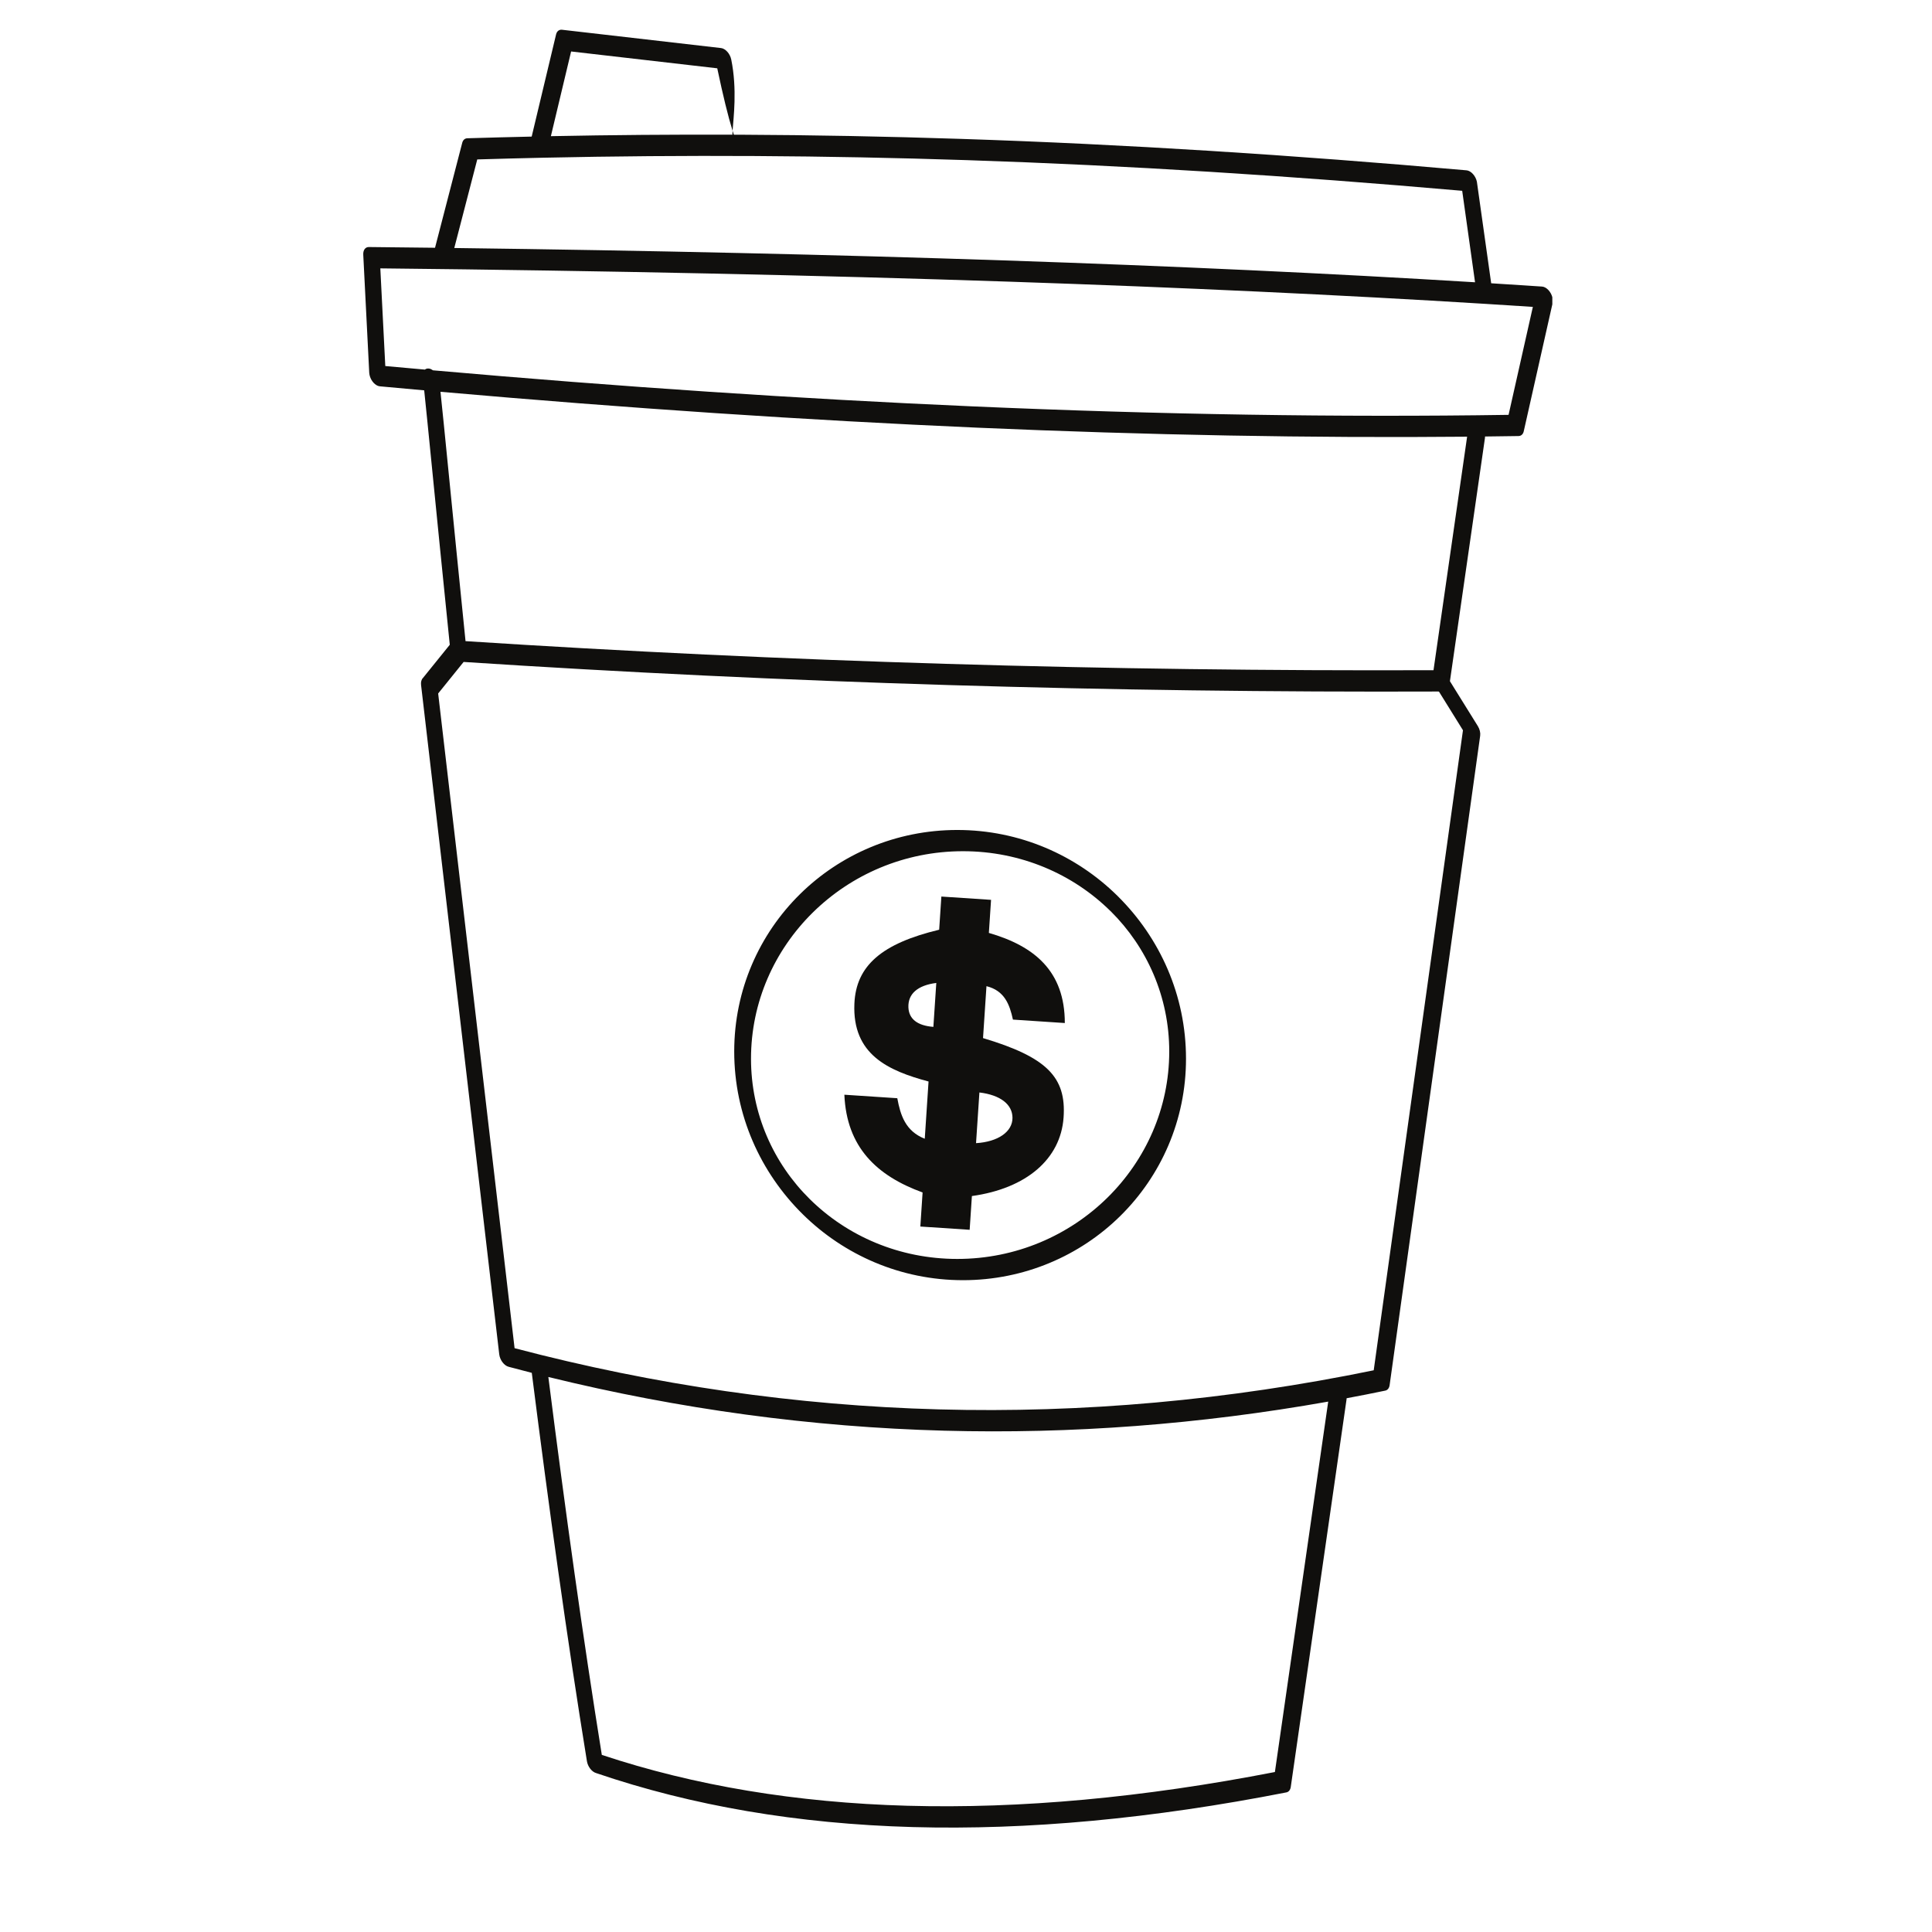
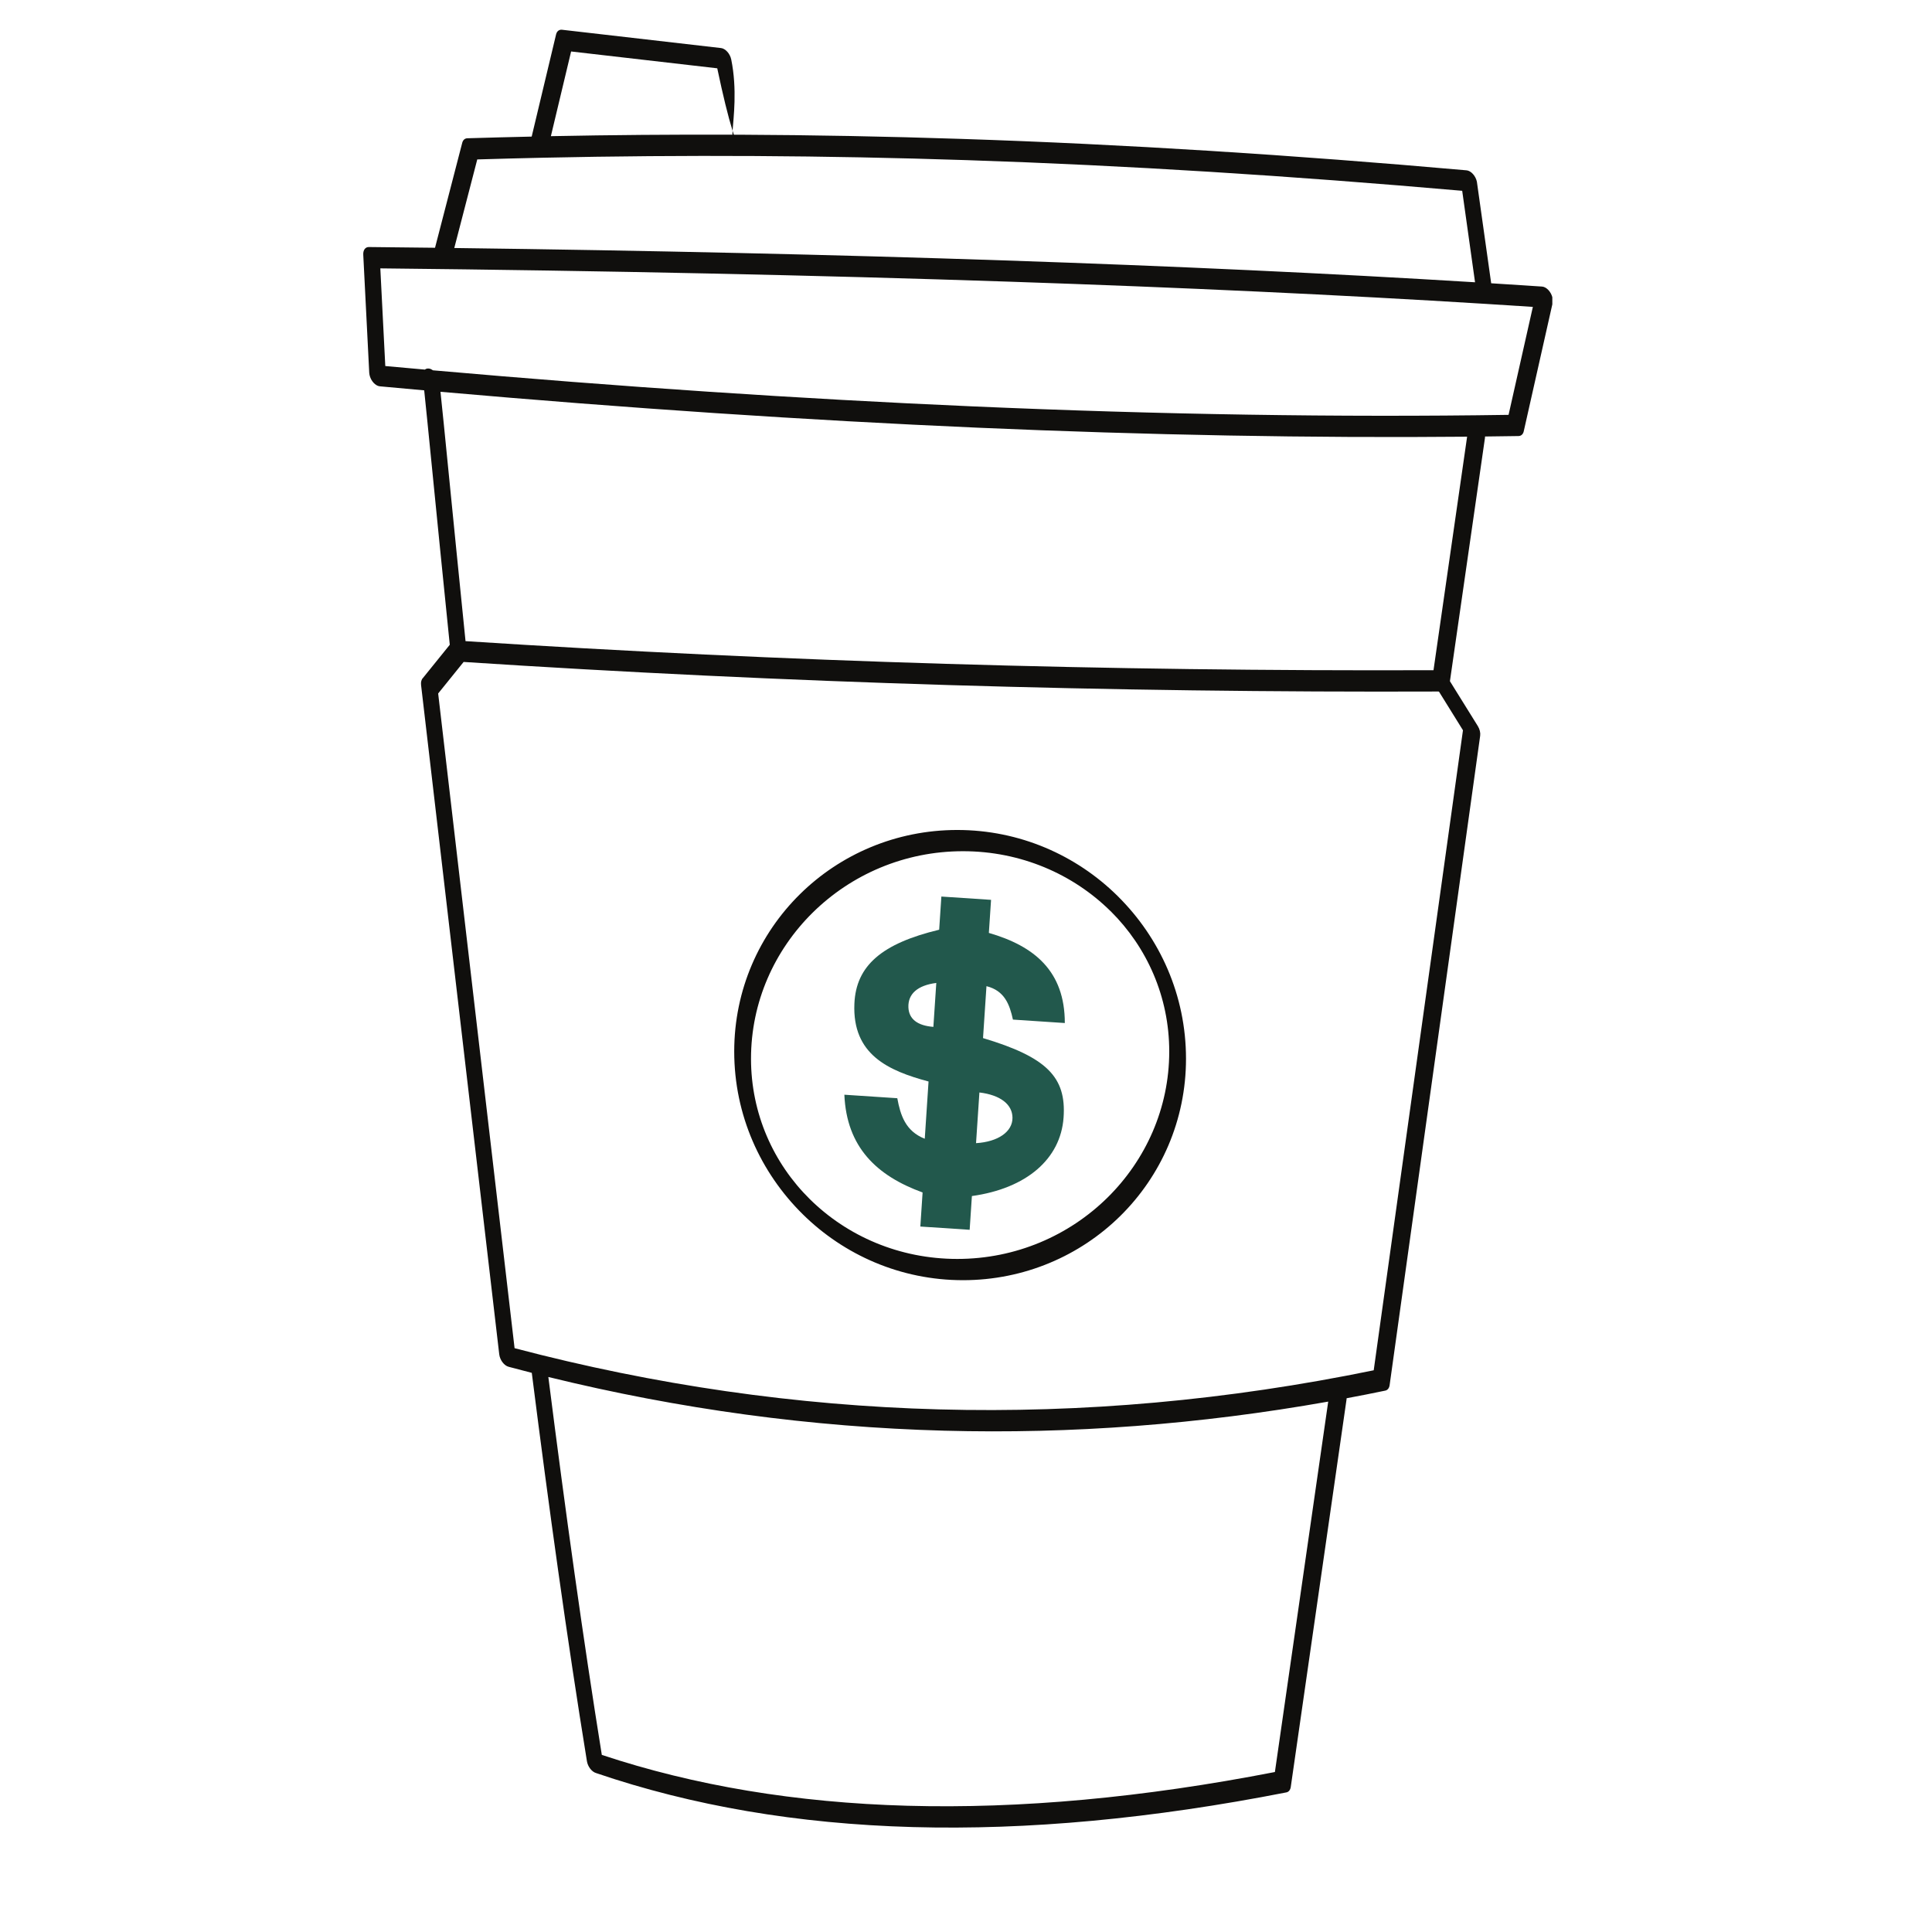
<svg xmlns="http://www.w3.org/2000/svg" width="375pt" height="375pt" viewBox="0 0 375 375" version="1.2">
  <defs>
    <clipPath id="clip1">
      <path d="M 70.305 5.676 L 301.305 5.676 L 301.305 355 L 70.305 355 Z M 70.305 5.676 " />
    </clipPath>
    <clipPath id="clip2">
      <path d="M 163 174 L 207 174 L 207 239 L 163 239 Z M 163 174 " />
    </clipPath>
    <clipPath id="clip3">
      <path d="M 166.523 172.785 L 209.18 175.613 L 204.914 239.973 L 162.258 237.145 Z M 166.523 172.785 " />
    </clipPath>
    <clipPath id="clip4">
      <path d="M 166.523 172.785 L 209.18 175.613 L 204.914 239.973 L 162.258 237.145 Z M 166.523 172.785 " />
    </clipPath>
  </defs>
  <g id="surface1">
    <g clip-path="url(#clip1)" clip-rule="nonzero">
      <path style=" stroke:none;fill-rule:evenodd;fill:rgb(6.27%,5.879%,5.099%);fill-opacity:1;" d="M 286.305 54.789 C 258.289 53.07 227.859 51.656 195.02 50.551 C 161.742 49.43 126.125 48.625 88.176 48.137 L 92.637 30.945 C 96.797 30.82 100.941 30.711 105.066 30.621 L 105.102 30.625 L 105.176 30.621 L 105.215 30.617 C 133.09 30.016 160.238 30.18 187.641 31.082 C 218.805 32.113 250.387 34.113 283.812 37.035 Z M 266.637 265.973 L 283.961 141.742 L 279.332 134.289 L 279.23 134.223 C 215.316 134.461 152.234 132.547 89.988 128.484 L 85.047 134.605 L 99.879 261.68 C 127.133 268.852 154.586 272.812 182.23 273.562 C 210.168 274.32 238.309 271.789 266.637 265.973 Z M 90.359 124.445 C 89.145 112.52 88 100.984 87.121 92.156 C 86.363 84.492 85.809 78.949 85.496 76.047 C 121.777 79.238 156.52 81.559 189.715 83.012 C 222.82 84.453 254.508 85.039 284.766 84.762 L 278.242 130.086 C 214.742 130.324 152.109 128.441 90.359 124.445 Z M 257.805 272.051 C 232.824 276.48 207.977 278.363 183.27 277.695 C 157.516 277 131.898 273.523 106.434 267.273 C 108.105 280.477 109.805 293.246 111.543 305.574 C 113.258 317.742 115.012 329.438 116.812 340.625 C 134.805 346.605 154.582 349.895 176.121 350.496 C 198.082 351.105 221.867 348.926 247.457 343.949 Z M 215.527 176.824 C 208.258 169.656 198.141 165.219 186.91 165.219 C 175.527 165.219 165.211 169.777 157.742 177.141 C 150.344 184.441 145.77 194.465 145.77 205.492 C 145.77 216.156 150.133 225.801 157.191 232.758 C 164.457 239.93 174.57 244.359 185.809 244.359 C 197.191 244.359 207.508 239.805 214.977 232.441 C 222.371 225.141 226.949 215.113 226.949 204.09 C 226.949 193.461 222.613 183.848 215.605 176.891 Z M 185.809 161.098 C 173.879 161.098 163.078 165.859 155.27 173.562 C 147.391 181.332 142.512 192.125 142.512 204.09 C 142.512 216.414 147.602 227.59 155.824 235.695 C 163.836 243.598 174.832 248.484 186.91 248.484 C 198.84 248.484 209.641 243.719 217.449 236.02 C 225.328 228.25 230.203 217.457 230.203 205.492 C 230.203 193.215 225.156 182.074 216.992 173.98 L 216.898 173.883 C 208.887 165.984 197.891 161.098 185.809 161.098 Z M 103.199 26.512 L 107.938 6.668 C 108.102 5.988 108.613 5.672 109.211 5.789 L 139.957 9.328 C 140.816 9.43 141.703 10.422 141.934 11.555 C 143.117 17.355 142.359 22.945 142.191 25.387 C 141.32 22.578 140.328 18.535 139.219 13.258 L 110.852 9.992 L 106.926 26.43 C 118.766 26.195 130.488 26.102 142.16 26.145 C 142.16 25.941 142.172 25.688 142.191 25.387 L 142.441 26.145 L 143.41 26.145 C 157.832 26.211 172.188 26.484 186.617 26.961 C 218.5 28.012 250.668 30.059 284.648 33.059 C 285.508 33.133 286.414 34.117 286.66 35.258 L 289.438 54.984 C 292.762 55.195 296.051 55.406 299.309 55.621 C 300.164 55.676 301.074 56.648 301.332 57.785 C 301.43 58.188 301.43 58.559 301.352 58.867 L 295.758 83.715 C 295.621 84.324 295.211 84.648 294.703 84.637 L 288.246 84.723 C 288.246 84.824 288.242 84.922 288.227 85.02 L 281.43 132.223 L 286.84 140.922 C 287.223 141.539 287.379 142.238 287.301 142.805 L 269.723 268.867 C 269.641 269.453 269.316 269.824 268.883 269.918 C 266.379 270.441 263.879 270.934 261.379 271.398 C 261.375 271.492 261.371 271.586 261.355 271.676 L 250.535 346.859 C 250.453 347.402 250.156 347.809 249.688 347.902 C 223.645 353.008 199.469 355.254 177.164 354.633 C 154.828 354.012 134.34 350.512 115.695 344.148 C 114.871 343.906 114.098 342.918 113.922 341.852 C 112.004 330.047 110.152 317.723 108.344 304.898 C 106.609 292.598 104.906 279.781 103.219 266.469 C 101.723 266.086 100.223 265.695 98.727 265.293 C 97.844 265.062 97.031 263.977 96.902 262.871 L 81.73 132.973 C 81.656 132.371 81.805 131.879 82.094 131.594 L 87.301 125.148 C 85.809 110.539 84.723 99.566 83.895 91.246 C 83.176 84 82.645 78.68 82.336 75.766 L 73.727 74.984 C 72.867 74.91 71.969 73.918 71.727 72.781 L 71.668 72.348 L 70.508 49.434 C 70.461 48.527 70.922 47.941 71.586 47.949 C 75.902 47.988 80.184 48.039 84.438 48.09 L 89.723 27.703 C 89.875 27.133 90.273 26.828 90.758 26.836 C 94.922 26.711 99.07 26.602 103.199 26.512 Z M 82.473 71.738 C 82.691 71.562 82.973 71.488 83.301 71.543 C 83.555 71.586 83.809 71.707 84.043 71.879 C 120.383 75.082 155.277 77.414 188.711 78.875 C 225.277 80.473 259.98 81.02 292.812 80.523 L 297.527 59.566 L 288.75 59.008 C 288.676 59.012 288.602 59.008 288.52 58.992 C 260.125 57.234 229.293 55.797 196.047 54.676 C 158.57 53.414 117.828 52.551 73.82 52.09 L 74.785 71.047 L 82.473 71.738 " />
    </g>
    <g clip-path="url(#clip2)" clip-rule="nonzero">
      <g clip-path="url(#clip3)" clip-rule="nonzero">
        <g clip-path="url(#clip4)" clip-rule="nonzero">
-           <path style=" stroke:none;fill-rule:evenodd;fill:rgb(6.27%,5.879%,5.099%);fill-opacity:1;" d="M 188.645 232.152 C 188.504 234.266 188.363 236.422 188.211 238.703 C 184.945 238.488 181.898 238.285 178.637 238.07 C 178.781 235.879 178.922 233.723 179.074 231.457 C 170.172 228.219 164.324 222.676 163.891 212.484 C 167.43 212.719 170.707 212.938 174.164 213.164 C 174.762 216.398 175.723 219.547 179.496 221.031 C 179.746 217.262 179.984 213.668 180.23 209.918 C 172.426 207.828 165.418 204.703 165.836 194.828 C 166.148 187.402 171.207 183.121 182.293 180.457 C 182.426 178.41 182.566 176.316 182.719 174.02 C 185.961 174.234 189.055 174.441 192.363 174.66 C 192.223 176.781 192.082 178.863 191.938 181.078 C 200.75 183.625 206.68 188.477 206.68 198.57 C 203.125 198.336 199.91 198.121 196.609 197.902 C 195.965 194.953 194.973 192.281 191.473 191.414 C 191.242 194.918 191.023 198.215 190.805 201.492 C 203.129 205.18 207.012 209.035 206.438 216.938 C 205.855 224.961 199.242 230.676 188.645 232.152 Z M 190.102 212.047 C 189.875 215.453 189.664 218.664 189.449 221.887 C 193.754 221.621 196.539 219.656 196.523 216.957 C 196.508 214.363 194.176 212.539 190.102 212.047 Z M 181.734 190.789 C 178.055 191.262 176.227 192.941 176.32 195.516 C 176.406 197.758 178.027 199.074 181.168 199.316 C 181.355 196.539 181.539 193.766 181.734 190.789 Z M 181.734 190.789 " />
+           <path style=" stroke:none;fill-rule:evenodd;fill:#22584c;fill-opacity:1;" d="M 188.645 232.152 C 188.504 234.266 188.363 236.422 188.211 238.703 C 184.945 238.488 181.898 238.285 178.637 238.07 C 178.781 235.879 178.922 233.723 179.074 231.457 C 170.172 228.219 164.324 222.676 163.891 212.484 C 167.43 212.719 170.707 212.938 174.164 213.164 C 174.762 216.398 175.723 219.547 179.496 221.031 C 179.746 217.262 179.984 213.668 180.23 209.918 C 172.426 207.828 165.418 204.703 165.836 194.828 C 166.148 187.402 171.207 183.121 182.293 180.457 C 182.426 178.41 182.566 176.316 182.719 174.02 C 185.961 174.234 189.055 174.441 192.363 174.66 C 192.223 176.781 192.082 178.863 191.938 181.078 C 200.75 183.625 206.68 188.477 206.68 198.57 C 203.125 198.336 199.91 198.121 196.609 197.902 C 195.965 194.953 194.973 192.281 191.473 191.414 C 191.242 194.918 191.023 198.215 190.805 201.492 C 203.129 205.18 207.012 209.035 206.438 216.938 C 205.855 224.961 199.242 230.676 188.645 232.152 Z M 190.102 212.047 C 189.875 215.453 189.664 218.664 189.449 221.887 C 193.754 221.621 196.539 219.656 196.523 216.957 C 196.508 214.363 194.176 212.539 190.102 212.047 Z M 181.734 190.789 C 178.055 191.262 176.227 192.941 176.32 195.516 C 176.406 197.758 178.027 199.074 181.168 199.316 C 181.355 196.539 181.539 193.766 181.734 190.789 Z M 181.734 190.789 " />
        </g>
      </g>
    </g>
  </g>
</svg>
